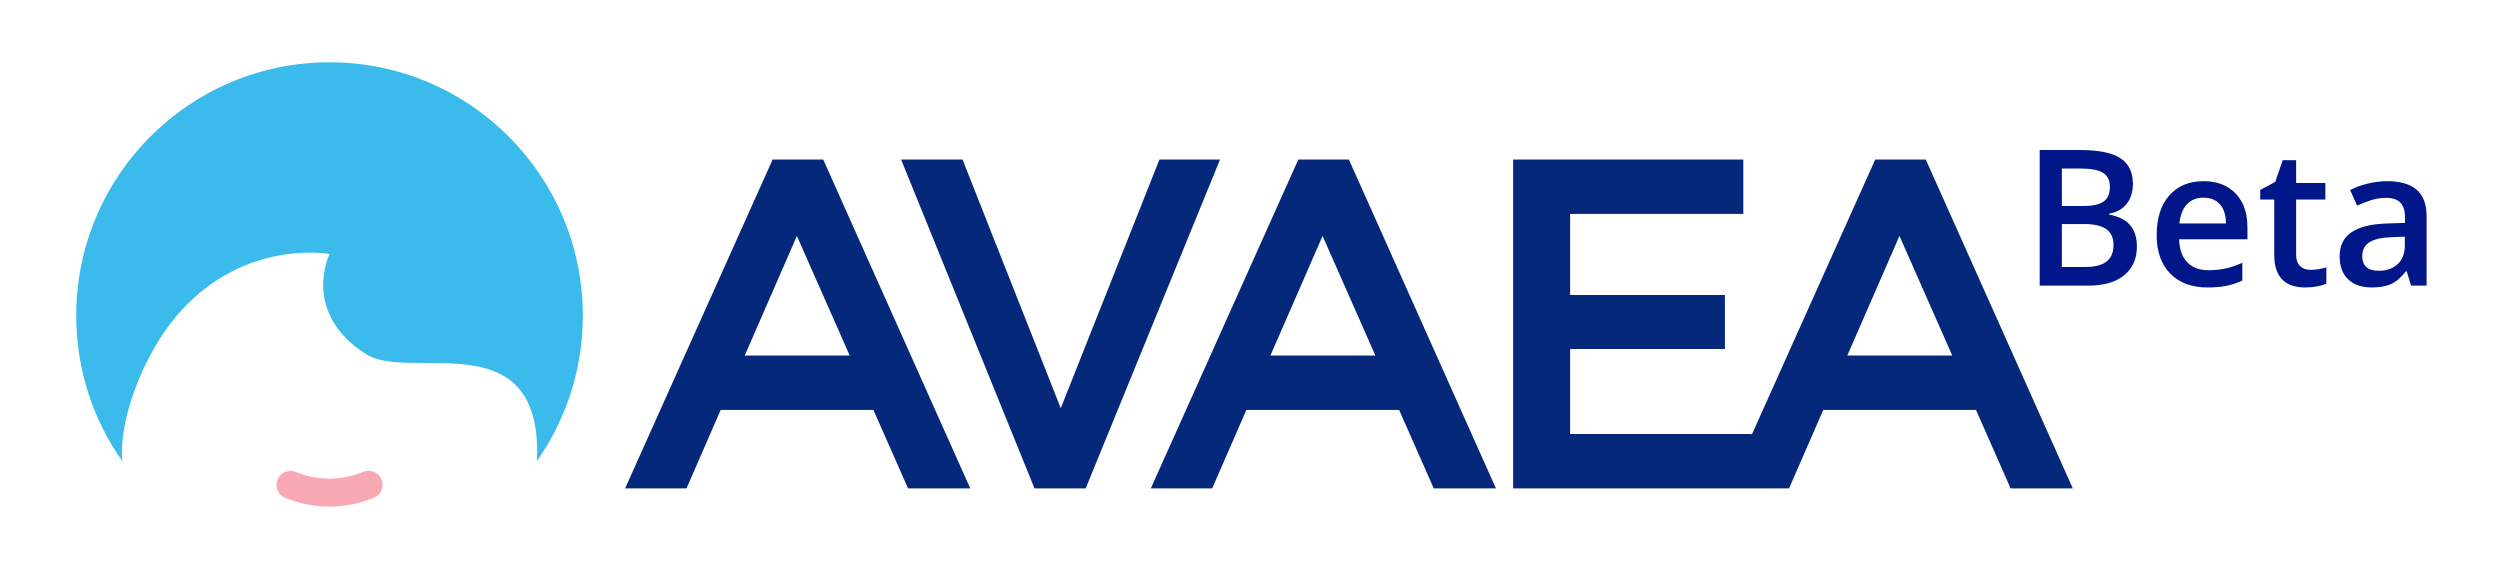
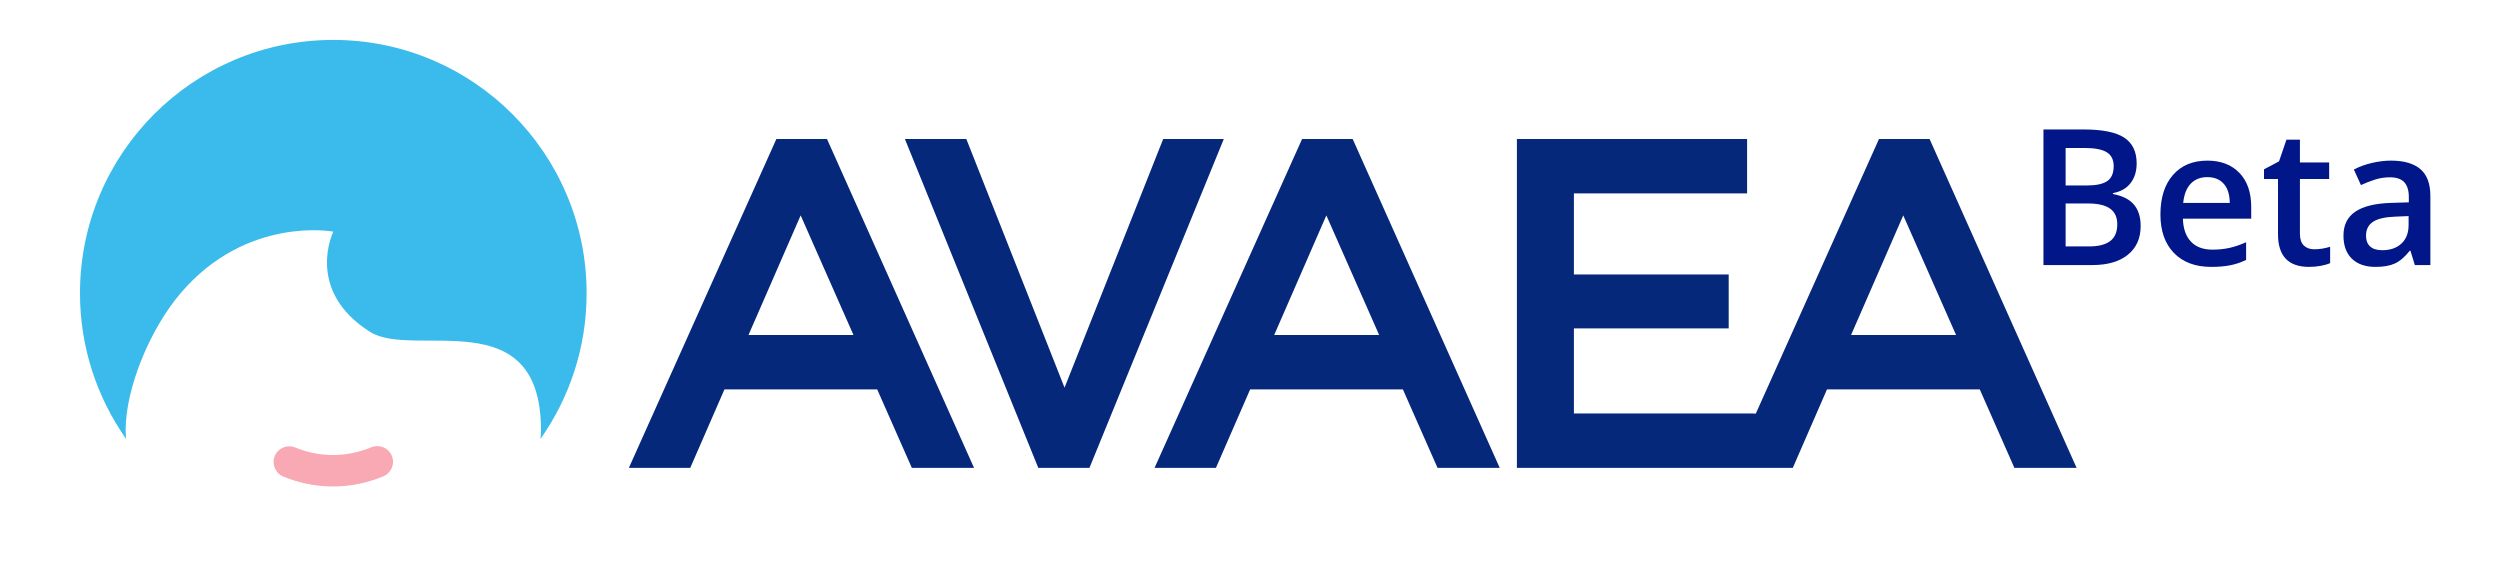
- <svg xmlns="http://www.w3.org/2000/svg" version="1.1" id="Layer_1" x="0px" y="0px" width="228px" height="51.25px" viewBox="-42.656 -7.875 228 51.25" enable-background="new -42.656 -7.875 228 51.25" xml:space="preserve">
+ <svg xmlns="http://www.w3.org/2000/svg" version="1.1" id="Layer_1" x="0px" y="0px" width="228px" height="51.25px" viewBox="0 0 228 51.25" enable-background="new 0 0 228 51.25" xml:space="preserve">
  <g>
-     <path fill="#06287B" d="M27.806,6.676L14.353,36.668h5.598l3.12-7.157H37l3.159,7.157h5.673L32.422,6.676H27.806z M34.837,24.552   h-9.574l4.757-10.908L34.837,24.552z" />
-     <polygon fill="#06287B" points="63.083,6.676 54.086,29.353 45.128,6.676 39.525,6.676 51.692,36.668 56.358,36.668 68.611,6.676     " />
-     <path fill="#06287B" d="M75.75,6.676L62.296,36.668h5.598l3.12-7.157h13.93l3.159,7.157h5.673L80.364,6.676H75.75z M82.78,24.552   h-9.574l4.757-10.908L82.78,24.552z" />
-     <path fill="#06287B" d="M132.976,6.676h-4.613l-11.237,25.046l-0.27-0.014H100.54v-7.757h14.117v-4.919H100.54v-7.397h15.795V6.676   H95.341v29.992h19.566h1.948h3.65l3.119-7.157h13.93l3.159,7.157h5.673L132.976,6.676z M135.392,24.552h-9.575l4.758-10.908   L135.392,24.552z" />
+     <path fill="#06287B" d="M70.806,12.676L57.353,42.668h5.598l3.12-7.157H80l3.159,7.157h5.673l-13.41-29.992H70.806z M77.837,30.552   h-9.574l4.757-10.908L77.837,30.552z" />
+     <polygon fill="#06287B" points="106.083,12.676 97.086,35.354 88.128,12.676 82.525,12.676 94.692,42.668 99.358,42.668    111.611,12.676  " />
+     <path fill="#06287B" d="M118.75,12.676l-13.454,29.992h5.598l3.12-7.157h13.929l3.16,7.157h5.672l-13.412-29.992H118.75z    M125.779,30.552h-9.573l4.757-10.908L125.779,30.552z" />
+     <path fill="#06287B" d="M175.977,12.676h-4.613l-11.236,25.047l-0.271-0.015H143.54v-7.757h14.117v-4.919H143.54v-7.397h15.795   v-4.959h-20.994v29.992h19.566h1.948h3.648l3.119-7.157h13.932l3.157,7.157h5.675L175.977,12.676z M178.393,30.552h-9.576   l4.76-10.908L178.393,30.552z" />
+   </g>
+   <g enable-background="new    ">
+     <path fill="#001689" d="M186.363,11.807h3.672c1.701,0,2.934,0.248,3.691,0.744c0.758,0.496,1.137,1.28,1.137,2.352   c0,0.722-0.187,1.322-0.559,1.801c-0.371,0.479-0.908,0.781-1.604,0.905v0.085c0.868,0.164,1.506,0.486,1.916,0.969   c0.409,0.481,0.612,1.135,0.612,1.958c0,1.11-0.39,1.98-1.164,2.609s-1.854,0.943-3.234,0.943h-4.467V11.807L186.363,11.807z    M188.385,16.915h1.947c0.845,0,1.463-0.134,1.85-0.402c0.393-0.268,0.586-0.723,0.586-1.366c0-0.581-0.213-1.001-0.629-1.26   c-0.422-0.26-1.09-0.39-2.004-0.39h-1.75V16.915L188.385,16.915z M188.385,18.556v3.917h2.148c0.848,0,1.484-0.162,1.914-0.487   c0.434-0.324,0.648-0.835,0.648-1.535c0-0.642-0.221-1.119-0.66-1.429c-0.438-0.31-1.107-0.465-2.006-0.465L188.385,18.556   L188.385,18.556z" />
+     <path fill="#001689" d="M201.674,24.341c-1.455,0-2.594-0.424-3.414-1.272c-0.82-0.849-1.229-2.018-1.229-3.506   c0-1.528,0.38-2.729,1.142-3.603c0.763-0.874,1.808-1.311,3.138-1.311c1.235,0,2.209,0.375,2.928,1.125   c0.718,0.75,1.072,1.782,1.072,3.096v1.074h-6.232c0.029,0.908,0.273,1.605,0.734,2.093c0.463,0.488,1.117,0.731,1.955,0.731   c0.553,0,1.067-0.052,1.545-0.156c0.478-0.105,0.986-0.278,1.533-0.521v1.615c-0.484,0.231-0.976,0.396-1.471,0.491   C202.877,24.294,202.311,24.341,201.674,24.341z M201.309,16.154c-0.631,0-1.135,0.201-1.518,0.6   c-0.38,0.401-0.607,0.984-0.682,1.751h4.246c-0.01-0.772-0.196-1.357-0.56-1.754C202.438,16.353,201.943,16.154,201.309,16.154z" />
+     <path fill="#001689" d="M211.055,22.734c0.484,0,0.969-0.076,1.453-0.229v1.497c-0.221,0.096-0.502,0.176-0.85,0.241   c-0.346,0.065-0.707,0.097-1.08,0.097c-1.883,0-2.824-0.992-2.824-2.977v-5.041h-1.277v-0.88l1.371-0.728l0.678-1.979h1.227v2.081   h2.666v1.506h-2.666v5.007c0,0.479,0.121,0.833,0.357,1.061C210.35,22.621,210.664,22.734,211.055,22.734z" />
+     <path fill="#001689" d="M220.232,24.172l-0.398-1.303h-0.068c-0.449,0.57-0.904,0.958-1.358,1.164   c-0.457,0.206-1.046,0.308-1.761,0.308c-0.92,0-1.638-0.248-2.152-0.744c-0.516-0.497-0.771-1.199-0.771-2.107   c0-0.964,0.356-1.691,1.073-2.181c0.716-0.491,1.808-0.759,3.272-0.805l1.615-0.05v-0.499c0-0.598-0.144-1.045-0.418-1.341   c-0.281-0.296-0.713-0.444-1.301-0.444c-0.479,0-0.938,0.07-1.378,0.211c-0.44,0.142-0.862,0.308-1.269,0.499l-0.646-1.421   c0.509-0.265,1.062-0.466,1.666-0.604s1.173-0.207,1.708-0.207c1.189,0,2.09,0.259,2.694,0.778   c0.606,0.519,0.909,1.333,0.909,2.445v6.301H220.232z M217.27,22.819c0.725,0,1.306-0.202,1.738-0.604   c0.438-0.403,0.656-0.969,0.656-1.696v-0.812l-1.203,0.05c-0.936,0.034-1.613,0.19-2.04,0.47c-0.427,0.28-0.64,0.706-0.64,1.281   c0,0.417,0.123,0.74,0.373,0.969C216.402,22.705,216.775,22.819,217.27,22.819z" />
  </g>
  <g>
-     <path fill="#3ABBEC" d="M-26.521,20.898c6.036-7.077,13.919-5.608,13.919-5.608s-2.639,5.36,3.355,9.147   c3.956,2.498,15.586-2.914,15.586,8.955c0,0.271-0.023,0.537-0.047,0.807c2.648-3.76,4.207-8.34,4.207-13.289   c0-12.759-10.342-23.103-23.102-23.103c-12.762,0-23.102,10.343-23.102,23.099c0,4.951,1.561,9.531,4.209,13.289   c-0.026-0.27-0.045-0.536-0.045-0.806C-31.543,29.64-29.382,24.251-26.521,20.898z" />
-     <path fill="#F8A9B3" d="M-12.623,38.329c1.381,0,2.765-0.273,4.077-0.821c0.648-0.27,0.958-1.016,0.688-1.668   c-0.271-0.648-1.019-0.957-1.668-0.688c-1.986,0.828-4.173,0.833-6.157,0.017c-0.649-0.271-1.396,0.04-1.665,0.692   c-0.268,0.65,0.045,1.396,0.693,1.664C-15.354,38.062-13.991,38.329-12.623,38.329z" />
-   </g>
-   <g enable-background="new    ">
-     <path fill="#001689" d="M143.363,5.807h3.672c1.702,0,2.934,0.248,3.692,0.744c0.758,0.496,1.137,1.28,1.137,2.352   c0,0.722-0.186,1.322-0.559,1.801c-0.371,0.479-0.908,0.781-1.605,0.905v0.085c0.868,0.164,1.506,0.486,1.916,0.969   c0.409,0.481,0.612,1.135,0.612,1.958c0,1.11-0.388,1.98-1.164,2.609c-0.774,0.629-1.854,0.943-3.234,0.943h-4.467V5.807z    M145.385,10.915h1.947c0.845,0,1.463-0.134,1.85-0.402c0.391-0.268,0.585-0.723,0.585-1.366c0-0.581-0.212-1.001-0.629-1.26   c-0.421-0.26-1.089-0.39-2.003-0.39h-1.75V10.915z M145.385,12.556v3.917h2.148c0.848,0,1.484-0.162,1.914-0.487   c0.434-0.324,0.648-0.835,0.648-1.535c0-0.642-0.219-1.119-0.66-1.429c-0.438-0.31-1.107-0.465-2.005-0.465H145.385z" />
-     <path fill="#001689" d="M158.674,18.341c-1.455,0-2.594-0.424-3.414-1.272c-0.821-0.849-1.229-2.018-1.229-3.506   c0-1.528,0.38-2.729,1.142-3.603s1.807-1.311,3.137-1.311c1.236,0,2.21,0.375,2.928,1.125c0.717,0.75,1.073,1.782,1.073,3.096   v1.074h-6.234c0.03,0.908,0.274,1.605,0.735,2.093c0.464,0.488,1.117,0.731,1.955,0.731c0.554,0,1.068-0.052,1.545-0.156   c0.477-0.105,0.987-0.278,1.533-0.521v1.615c-0.484,0.231-0.975,0.396-1.47,0.491C159.877,18.294,159.311,18.341,158.674,18.341z    M158.309,10.154c-0.631,0-1.135,0.201-1.518,0.6c-0.38,0.401-0.607,0.984-0.682,1.751h4.246c-0.01-0.772-0.196-1.357-0.558-1.754   C159.438,10.353,158.943,10.154,158.309,10.154z" />
-     <path fill="#001689" d="M168.054,16.734c0.485,0,0.97-0.076,1.454-0.229v1.497c-0.221,0.096-0.502,0.176-0.85,0.241   c-0.346,0.065-0.707,0.097-1.08,0.097c-1.882,0-2.824-0.992-2.824-2.977v-5.041h-1.277v-0.88l1.371-0.728l0.678-1.979h1.225v2.081   h2.666v1.506h-2.666v5.007c0,0.479,0.121,0.833,0.359,1.061C167.35,16.621,167.664,16.734,168.054,16.734z" />
-     <path fill="#001689" d="M177.232,18.172l-0.398-1.303h-0.068c-0.45,0.57-0.904,0.958-1.36,1.164   c-0.457,0.206-1.044,0.308-1.76,0.308c-0.919,0-1.637-0.248-2.153-0.744c-0.515-0.497-0.773-1.199-0.773-2.107   c0-0.964,0.358-1.691,1.075-2.181c0.715-0.491,1.807-0.759,3.273-0.805l1.615-0.05v-0.499c0-0.598-0.143-1.045-0.418-1.341   c-0.28-0.296-0.713-0.444-1.3-0.444c-0.479,0-0.938,0.07-1.378,0.211c-0.441,0.142-0.862,0.308-1.269,0.499l-0.644-1.421   c0.508-0.265,1.061-0.466,1.666-0.604c0.604-0.138,1.172-0.207,1.708-0.207c1.19,0,2.089,0.259,2.694,0.778   c0.607,0.519,0.91,1.333,0.91,2.445v6.301H177.232z M174.27,16.819c0.723,0,1.304-0.202,1.738-0.604   c0.438-0.403,0.656-0.969,0.656-1.696v-0.812l-1.203,0.05c-0.935,0.034-1.613,0.19-2.04,0.47s-0.64,0.706-0.64,1.281   c0,0.417,0.124,0.74,0.373,0.969C173.402,16.705,173.776,16.819,174.27,16.819z" />
+     <path fill="#3ABBEC" d="M16.479,26.73c6.036-7.077,13.919-5.606,13.919-5.606s-2.639,5.358,3.355,9.146   c3.956,2.498,15.585-2.914,15.585,8.955c0,0.271-0.022,0.537-0.046,0.808c2.647-3.761,4.207-8.341,4.207-13.289   c0-12.759-10.343-23.103-23.102-23.103c-12.762,0-23.102,10.343-23.102,23.099c0,4.95,1.56,9.53,4.209,13.288   c-0.026-0.27-0.045-0.535-0.045-0.805C11.457,35.473,13.618,30.084,16.479,26.73z" />
+     <path fill="#F8A9B3" d="M30.375,44.366c1.553,0,3.109-0.308,4.585-0.925c0.73-0.303,1.079-1.143,0.774-1.875   c-0.304-0.729-1.146-1.076-1.876-0.772c-2.234,0.931-4.694,0.937-6.928,0.019c-0.729-0.305-1.569,0.045-1.872,0.778   c-0.301,0.731,0.051,1.57,0.78,1.872C27.302,44.066,28.835,44.366,30.375,44.366z" />
  </g>
</svg>
